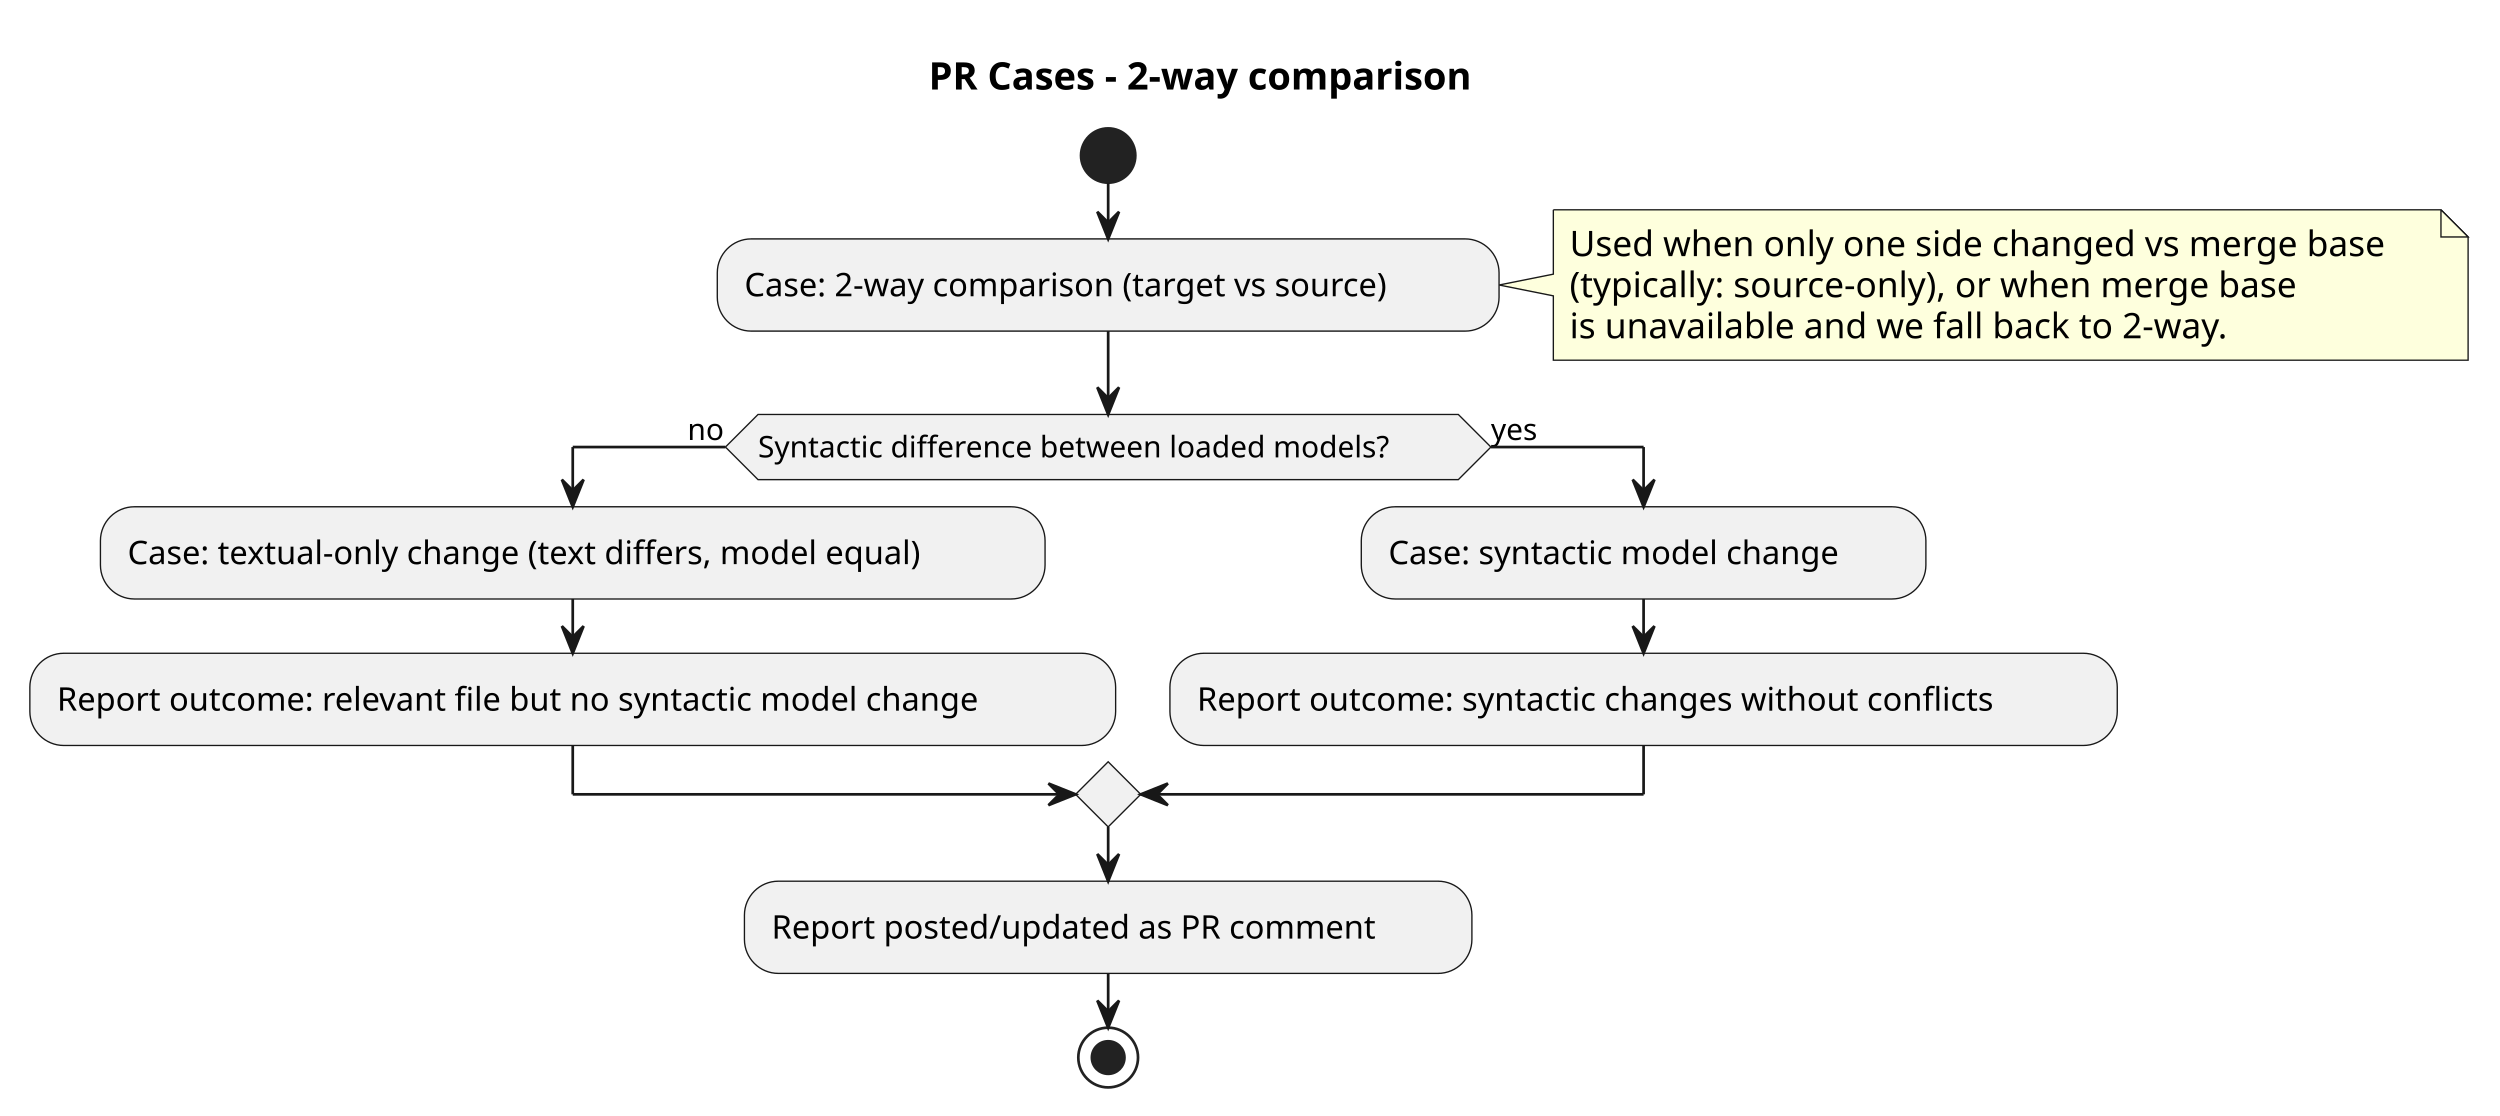
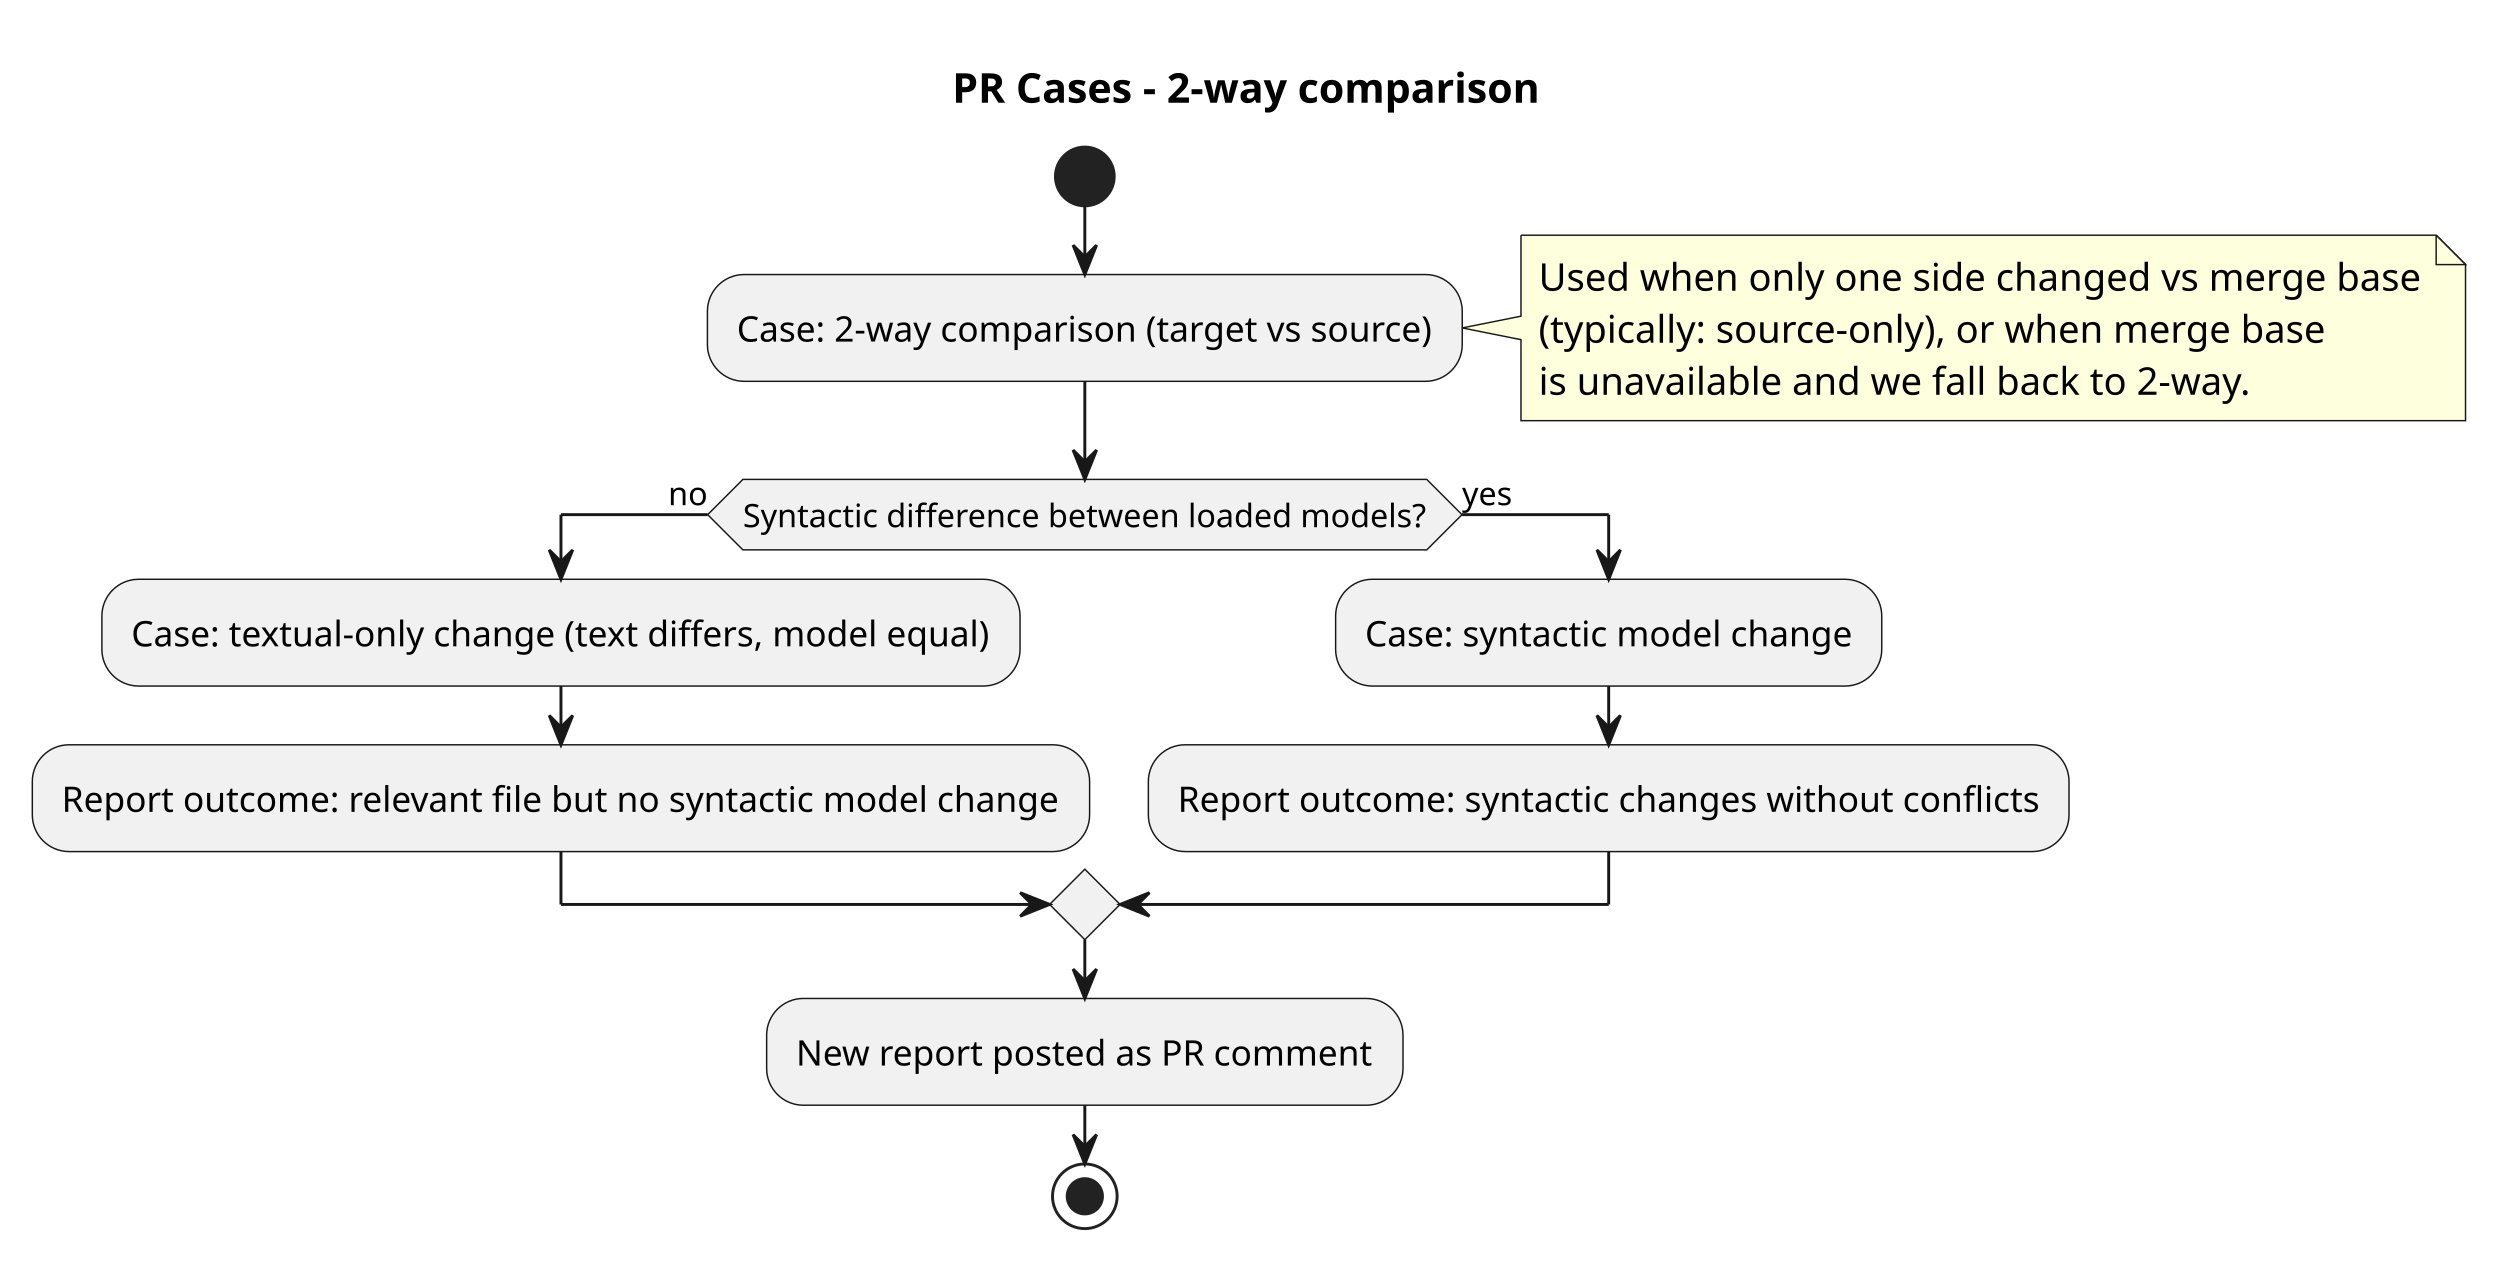
- <svg xmlns="http://www.w3.org/2000/svg" contentStyleType="text/css" height="411px" preserveAspectRatio="none" style="width:921px;height:411px;background:#FFFFFF;" version="1.1" viewBox="0 0 921 411" width="921px" zoomAndPan="magnify">
+ <svg xmlns="http://www.w3.org/2000/svg" contentStyleType="text/css" data-diagram-type="ACTIVITY" height="429px" preserveAspectRatio="none" style="width:851px;height:429px;background:#FFFFFF;" version="1.1" viewBox="0 0 851 429" width="851px" zoomAndPan="magnify">
  <defs />
  <g>
-     <text fill="#000000" font-family="sans-serif" font-size="14" font-weight="bold" lengthAdjust="spacing" textLength="234" x="342.125" y="32.995">PR Cases - 2-way comparison</text>
-     <ellipse cx="408.25" cy="57.297" fill="#222222" rx="10" ry="10" style="stroke:#222222;stroke-width:1.0;" />
-     <path d="M572.25,77.297 L572.25,100.996 L552.25,104.996 L572.25,108.996 L572.25,132.695 A0,0 0 0 0 572.25,132.695 L909.25,132.695 A0,0 0 0 0 909.25,132.695 L909.25,87.297 L899.25,77.297 L572.25,77.297 A0,0 0 0 0 572.25,77.297 " fill="#FEFFDD" style="stroke:#181818;stroke-width:0.5;" />
-     <path d="M899.25,77.297 L899.25,87.297 L909.25,87.297 L899.25,77.297 " fill="#FEFFDD" style="stroke:#181818;stroke-width:0.5;" />
-     <text fill="#000000" font-family="sans-serif" font-size="13" lengthAdjust="spacing" textLength="316" x="578.25" y="94.364">Used when only one side changed vs merge base</text>
-     <text fill="#000000" font-family="sans-serif" font-size="13" lengthAdjust="spacing" textLength="282" x="578.25" y="109.497">(typically: source-only), or when merge base</text>
-     <text fill="#000000" font-family="sans-serif" font-size="13" lengthAdjust="spacing" textLength="253" x="578.25" y="124.629">is unavailable and we fall back to 2-way.</text>
-     <rect fill="#F1F1F1" height="33.969" rx="12.5" ry="12.5" style="stroke:#181818;stroke-width:0.5;" width="288" x="264.25" y="88.012" />
-     <text fill="#000000" font-family="sans-serif" font-size="12" lengthAdjust="spacing" textLength="268" x="274.25" y="109.15">Case: 2-way comparison (target vs source)</text>
-     <polygon fill="#F1F1F1" points="279.25,152.695,537.25,152.695,549.25,164.695,537.25,176.695,279.25,176.695,267.25,164.695,279.25,152.695" style="stroke:#181818;stroke-width:0.5;" />
-     <text fill="#000000" font-family="sans-serif" font-size="11" lengthAdjust="spacing" textLength="258" x="279.25" y="168.503">Syntactic difference between loaded models?</text>
-     <text fill="#000000" font-family="sans-serif" font-size="11" lengthAdjust="spacing" textLength="14" x="253.25" y="162.101">no</text>
-     <text fill="#000000" font-family="sans-serif" font-size="11" lengthAdjust="spacing" textLength="20" x="549.25" y="162.101">yes</text>
-     <rect fill="#F1F1F1" height="33.969" rx="12.5" ry="12.5" style="stroke:#181818;stroke-width:0.5;" width="348" x="37" y="186.695" />
-     <text fill="#000000" font-family="sans-serif" font-size="12" lengthAdjust="spacing" textLength="328" x="47" y="207.834">Case: textual-only change (text differs, model equal)</text>
-     <rect fill="#F1F1F1" height="33.969" rx="12.5" ry="12.5" style="stroke:#181818;stroke-width:0.5;" width="400" x="11" y="240.664" />
-     <text fill="#000000" font-family="sans-serif" font-size="12" lengthAdjust="spacing" textLength="380" x="21" y="261.803">Report outcome: relevant file but no syntactic model change</text>
-     <rect fill="#F1F1F1" height="33.969" rx="12.5" ry="12.5" style="stroke:#181818;stroke-width:0.5;" width="208" x="501.5" y="186.695" />
-     <text fill="#000000" font-family="sans-serif" font-size="12" lengthAdjust="spacing" textLength="188" x="511.5" y="207.834">Case: syntactic model change</text>
-     <rect fill="#F1F1F1" height="33.969" rx="12.5" ry="12.5" style="stroke:#181818;stroke-width:0.5;" width="349" x="431" y="240.664" />
-     <text fill="#000000" font-family="sans-serif" font-size="12" lengthAdjust="spacing" textLength="329" x="441" y="261.803">Report outcome: syntactic changes without conflicts</text>
-     <polygon fill="#F1F1F1" points="408.25,280.633,420.25,292.633,408.25,304.633,396.25,292.633,408.25,280.633" style="stroke:#181818;stroke-width:0.5;" />
-     <rect fill="#F1F1F1" height="33.969" rx="12.5" ry="12.5" style="stroke:#181818;stroke-width:0.5;" width="268" x="274.25" y="324.633" />
-     <text fill="#000000" font-family="sans-serif" font-size="12" lengthAdjust="spacing" textLength="248" x="284.25" y="345.772">Report posted/updated as PR comment</text>
-     <ellipse cx="408.25" cy="389.602" fill="none" rx="11" ry="11" style="stroke:#222222;stroke-width:1.0;" />
-     <ellipse cx="408.25" cy="389.602" fill="#222222" rx="6" ry="6" style="stroke:#222222;stroke-width:1.0;" />
-     <line style="stroke:#181818;stroke-width:1.0;" x1="408.25" x2="408.25" y1="67.297" y2="88.012" />
-     <polygon fill="#181818" points="404.25,78.012,408.25,88.012,412.25,78.012,408.25,82.012" style="stroke:#181818;stroke-width:1.0;" />
-     <line style="stroke:#181818;stroke-width:1.0;" x1="211" x2="211" y1="220.664" y2="240.664" />
-     <polygon fill="#181818" points="207,230.664,211,240.664,215,230.664,211,234.664" style="stroke:#181818;stroke-width:1.0;" />
-     <line style="stroke:#181818;stroke-width:1.0;" x1="605.5" x2="605.5" y1="220.664" y2="240.664" />
-     <polygon fill="#181818" points="601.5,230.664,605.5,240.664,609.5,230.664,605.5,234.664" style="stroke:#181818;stroke-width:1.0;" />
-     <line style="stroke:#181818;stroke-width:1.0;" x1="267.25" x2="211" y1="164.695" y2="164.695" />
-     <line style="stroke:#181818;stroke-width:1.0;" x1="211" x2="211" y1="164.695" y2="186.695" />
-     <polygon fill="#181818" points="207,176.695,211,186.695,215,176.695,211,180.695" style="stroke:#181818;stroke-width:1.0;" />
-     <line style="stroke:#181818;stroke-width:1.0;" x1="549.25" x2="605.5" y1="164.695" y2="164.695" />
-     <line style="stroke:#181818;stroke-width:1.0;" x1="605.5" x2="605.5" y1="164.695" y2="186.695" />
-     <polygon fill="#181818" points="601.5,176.695,605.5,186.695,609.5,176.695,605.5,180.695" style="stroke:#181818;stroke-width:1.0;" />
-     <line style="stroke:#181818;stroke-width:1.0;" x1="211" x2="211" y1="274.633" y2="292.633" />
-     <line style="stroke:#181818;stroke-width:1.0;" x1="211" x2="396.25" y1="292.633" y2="292.633" />
-     <polygon fill="#181818" points="386.25,288.633,396.25,292.633,386.25,296.633,390.25,292.633" style="stroke:#181818;stroke-width:1.0;" />
-     <line style="stroke:#181818;stroke-width:1.0;" x1="605.5" x2="605.5" y1="274.633" y2="292.633" />
-     <line style="stroke:#181818;stroke-width:1.0;" x1="605.5" x2="420.25" y1="292.633" y2="292.633" />
-     <polygon fill="#181818" points="430.25,288.633,420.25,292.633,430.25,296.633,426.25,292.633" style="stroke:#181818;stroke-width:1.0;" />
-     <line style="stroke:#181818;stroke-width:1.0;" x1="408.25" x2="408.25" y1="121.981" y2="152.695" />
-     <polygon fill="#181818" points="404.25,142.695,408.25,152.695,412.25,142.695,408.25,146.695" style="stroke:#181818;stroke-width:1.0;" />
-     <line style="stroke:#181818;stroke-width:1.0;" x1="408.25" x2="408.25" y1="304.633" y2="324.633" />
-     <polygon fill="#181818" points="404.25,314.633,408.25,324.633,412.25,314.633,408.25,318.633" style="stroke:#181818;stroke-width:1.0;" />
-     <line style="stroke:#181818;stroke-width:1.0;" x1="408.25" x2="408.25" y1="358.602" y2="378.602" />
-     <polygon fill="#181818" points="404.25,368.602,408.25,378.602,412.25,368.602,408.25,372.602" style="stroke:#181818;stroke-width:1.0;" />
+     <g class="title" data-source-line="1">
+       <text fill="#000000" font-family="sans-serif" font-size="14" font-weight="bold" lengthAdjust="spacing" textLength="199.961" x="324.153" y="34.966">PR Cases - 2-way comparison</text>
+     </g>
+     <ellipse cx="369.274" cy="60.068" fill="#222222" rx="10" ry="10" style="stroke:#222222;stroke-width:1;" />
+     <path d="M517.745,80.068 L517.745,107.627 L497.745,111.627 L517.745,115.627 L517.745,143.186 A0,0 0 0 0 517.745,143.186 L839.266,143.186 A0,0 0 0 0 839.266,143.186 L839.266,90.068 L829.266,80.068 L517.745,80.068 A0,0 0 0 0 517.745,80.068" fill="#FEFFDD" style="stroke:#181818;stroke-width:0.5;" />
+     <path d="M829.266,80.068 L829.266,90.068 L839.266,90.068 L829.266,80.068" fill="#FEFFDD" style="stroke:#181818;stroke-width:0.5;" />
+     <text fill="#000000" font-family="sans-serif" font-size="13" lengthAdjust="spacing" textLength="300.521" x="523.745" y="98.965">Used when only one side changed vs merge base</text>
+     <text fill="#000000" font-family="sans-serif" font-size="13" lengthAdjust="spacing" textLength="268.229" x="523.745" y="116.671">(typically: source-only), or when merge base</text>
+     <text fill="#000000" font-family="sans-serif" font-size="13" lengthAdjust="spacing" textLength="242.801" x="523.745" y="134.377">is unavailable and we fall back to 2-way.</text>
+     <rect fill="#F1F1F1" height="36.344" rx="12.5" ry="12.5" style="stroke:#181818;stroke-width:0.5;" width="256.942" x="240.804" y="93.455" />
+     <text fill="#000000" font-family="sans-serif" font-size="12" lengthAdjust="spacing" textLength="236.942" x="250.804" y="116.283">Case: 2-way comparison (target vs source)</text>
+     <polygon fill="#F1F1F1" points="252.884,163.186,485.664,163.186,497.664,175.186,485.664,187.186,252.884,187.186,240.884,175.186,252.884,163.186" style="stroke:#181818;stroke-width:0.5;" />
+     <text fill="#000000" font-family="sans-serif" font-size="11" lengthAdjust="spacing" textLength="232.78" x="252.884" y="179.454">Syntactic difference between loaded models?</text>
+     <text fill="#000000" font-family="sans-serif" font-size="11" lengthAdjust="spacing" textLength="13.453" x="227.431" y="171.963">no</text>
+     <text fill="#000000" font-family="sans-serif" font-size="11" lengthAdjust="spacing" textLength="17.083" x="497.664" y="171.963">yes</text>
+     <rect fill="#F1F1F1" height="36.344" rx="12.5" ry="12.5" style="stroke:#181818;stroke-width:0.5;" width="312.538" x="34.682" y="197.186" />
+     <text fill="#000000" font-family="sans-serif" font-size="12" lengthAdjust="spacing" textLength="292.538" x="44.682" y="220.014">Case: textual-only change (text differs, model equal)</text>
+     <rect fill="#F1F1F1" height="36.344" rx="12.5" ry="12.5" style="stroke:#181818;stroke-width:0.5;" width="359.902" x="11" y="253.53" />
+     <text fill="#000000" font-family="sans-serif" font-size="12" lengthAdjust="spacing" textLength="339.902" x="21" y="276.358">Report outcome: relevant file but no syntactic model change</text>
+     <rect fill="#F1F1F1" height="36.344" rx="12.5" ry="12.5" style="stroke:#181818;stroke-width:0.5;" width="185.901" x="454.647" y="197.186" />
+     <text fill="#000000" font-family="sans-serif" font-size="12" lengthAdjust="spacing" textLength="165.901" x="464.647" y="220.014">Case: syntactic model change</text>
+     <rect fill="#F1F1F1" height="36.344" rx="12.5" ry="12.5" style="stroke:#181818;stroke-width:0.5;" width="313.39" x="390.902" y="253.53" />
+     <text fill="#000000" font-family="sans-serif" font-size="12" lengthAdjust="spacing" textLength="293.39" x="400.902" y="276.358">Report outcome: syntactic changes without conflicts</text>
+     <polygon fill="#F1F1F1" points="369.274,295.874,381.274,307.874,369.274,319.874,357.274,307.874,369.274,295.874" style="stroke:#181818;stroke-width:0.5;" />
+     <rect fill="#F1F1F1" height="36.344" rx="12.5" ry="12.5" style="stroke:#181818;stroke-width:0.5;" width="216.621" x="260.964" y="339.874" />
+     <text fill="#000000" font-family="sans-serif" font-size="12" lengthAdjust="spacing" textLength="196.621" x="270.964" y="362.702">New report posted as PR comment</text>
+     <ellipse cx="369.274" cy="407.218" fill="none" rx="11" ry="11" style="stroke:#222222;stroke-width:1;" />
+     <ellipse cx="369.274" cy="407.218" fill="#222222" rx="6" ry="6" style="stroke:#222222;stroke-width:1;" />
+     <line style="stroke:#181818;stroke-width:1;" x1="369.274" x2="369.274" y1="70.068" y2="93.455" />
+     <polygon fill="#181818" points="365.274,83.455,369.274,93.455,373.274,83.455,369.274,87.455" style="stroke:#181818;stroke-width:1;" />
+     <line style="stroke:#181818;stroke-width:1;" x1="190.951" x2="190.951" y1="233.53" y2="253.53" />
+     <polygon fill="#181818" points="186.951,243.53,190.951,253.53,194.951,243.53,190.951,247.53" style="stroke:#181818;stroke-width:1;" />
+     <line style="stroke:#181818;stroke-width:1;" x1="547.597" x2="547.597" y1="233.53" y2="253.53" />
+     <polygon fill="#181818" points="543.597,243.53,547.597,253.53,551.597,243.53,547.597,247.53" style="stroke:#181818;stroke-width:1;" />
+     <line style="stroke:#181818;stroke-width:1;" x1="240.884" x2="190.951" y1="175.186" y2="175.186" />
+     <line style="stroke:#181818;stroke-width:1;" x1="190.951" x2="190.951" y1="175.186" y2="197.186" />
+     <polygon fill="#181818" points="186.951,187.186,190.951,197.186,194.951,187.186,190.951,191.186" style="stroke:#181818;stroke-width:1;" />
+     <line style="stroke:#181818;stroke-width:1;" x1="497.664" x2="547.597" y1="175.186" y2="175.186" />
+     <line style="stroke:#181818;stroke-width:1;" x1="547.597" x2="547.597" y1="175.186" y2="197.186" />
+     <polygon fill="#181818" points="543.597,187.186,547.597,197.186,551.597,187.186,547.597,191.186" style="stroke:#181818;stroke-width:1;" />
+     <line style="stroke:#181818;stroke-width:1;" x1="190.951" x2="190.951" y1="289.874" y2="307.874" />
+     <line style="stroke:#181818;stroke-width:1;" x1="190.951" x2="357.274" y1="307.874" y2="307.874" />
+     <polygon fill="#181818" points="347.274,303.874,357.274,307.874,347.274,311.874,351.274,307.874" style="stroke:#181818;stroke-width:1;" />
+     <line style="stroke:#181818;stroke-width:1;" x1="547.597" x2="547.597" y1="289.874" y2="307.874" />
+     <line style="stroke:#181818;stroke-width:1;" x1="547.597" x2="381.274" y1="307.874" y2="307.874" />
+     <polygon fill="#181818" points="391.274,303.874,381.274,307.874,391.274,311.874,387.274,307.874" style="stroke:#181818;stroke-width:1;" />
+     <line style="stroke:#181818;stroke-width:1;" x1="369.274" x2="369.274" y1="129.799" y2="163.186" />
+     <polygon fill="#181818" points="365.274,153.186,369.274,163.186,373.274,153.186,369.274,157.186" style="stroke:#181818;stroke-width:1;" />
+     <line style="stroke:#181818;stroke-width:1;" x1="369.274" x2="369.274" y1="319.874" y2="339.874" />
+     <polygon fill="#181818" points="365.274,329.874,369.274,339.874,373.274,329.874,369.274,333.874" style="stroke:#181818;stroke-width:1;" />
+     <line style="stroke:#181818;stroke-width:1;" x1="369.274" x2="369.274" y1="376.218" y2="396.218" />
+     <polygon fill="#181818" points="365.274,386.218,369.274,396.218,373.274,386.218,369.274,390.218" style="stroke:#181818;stroke-width:1;" />
  </g>
</svg>
